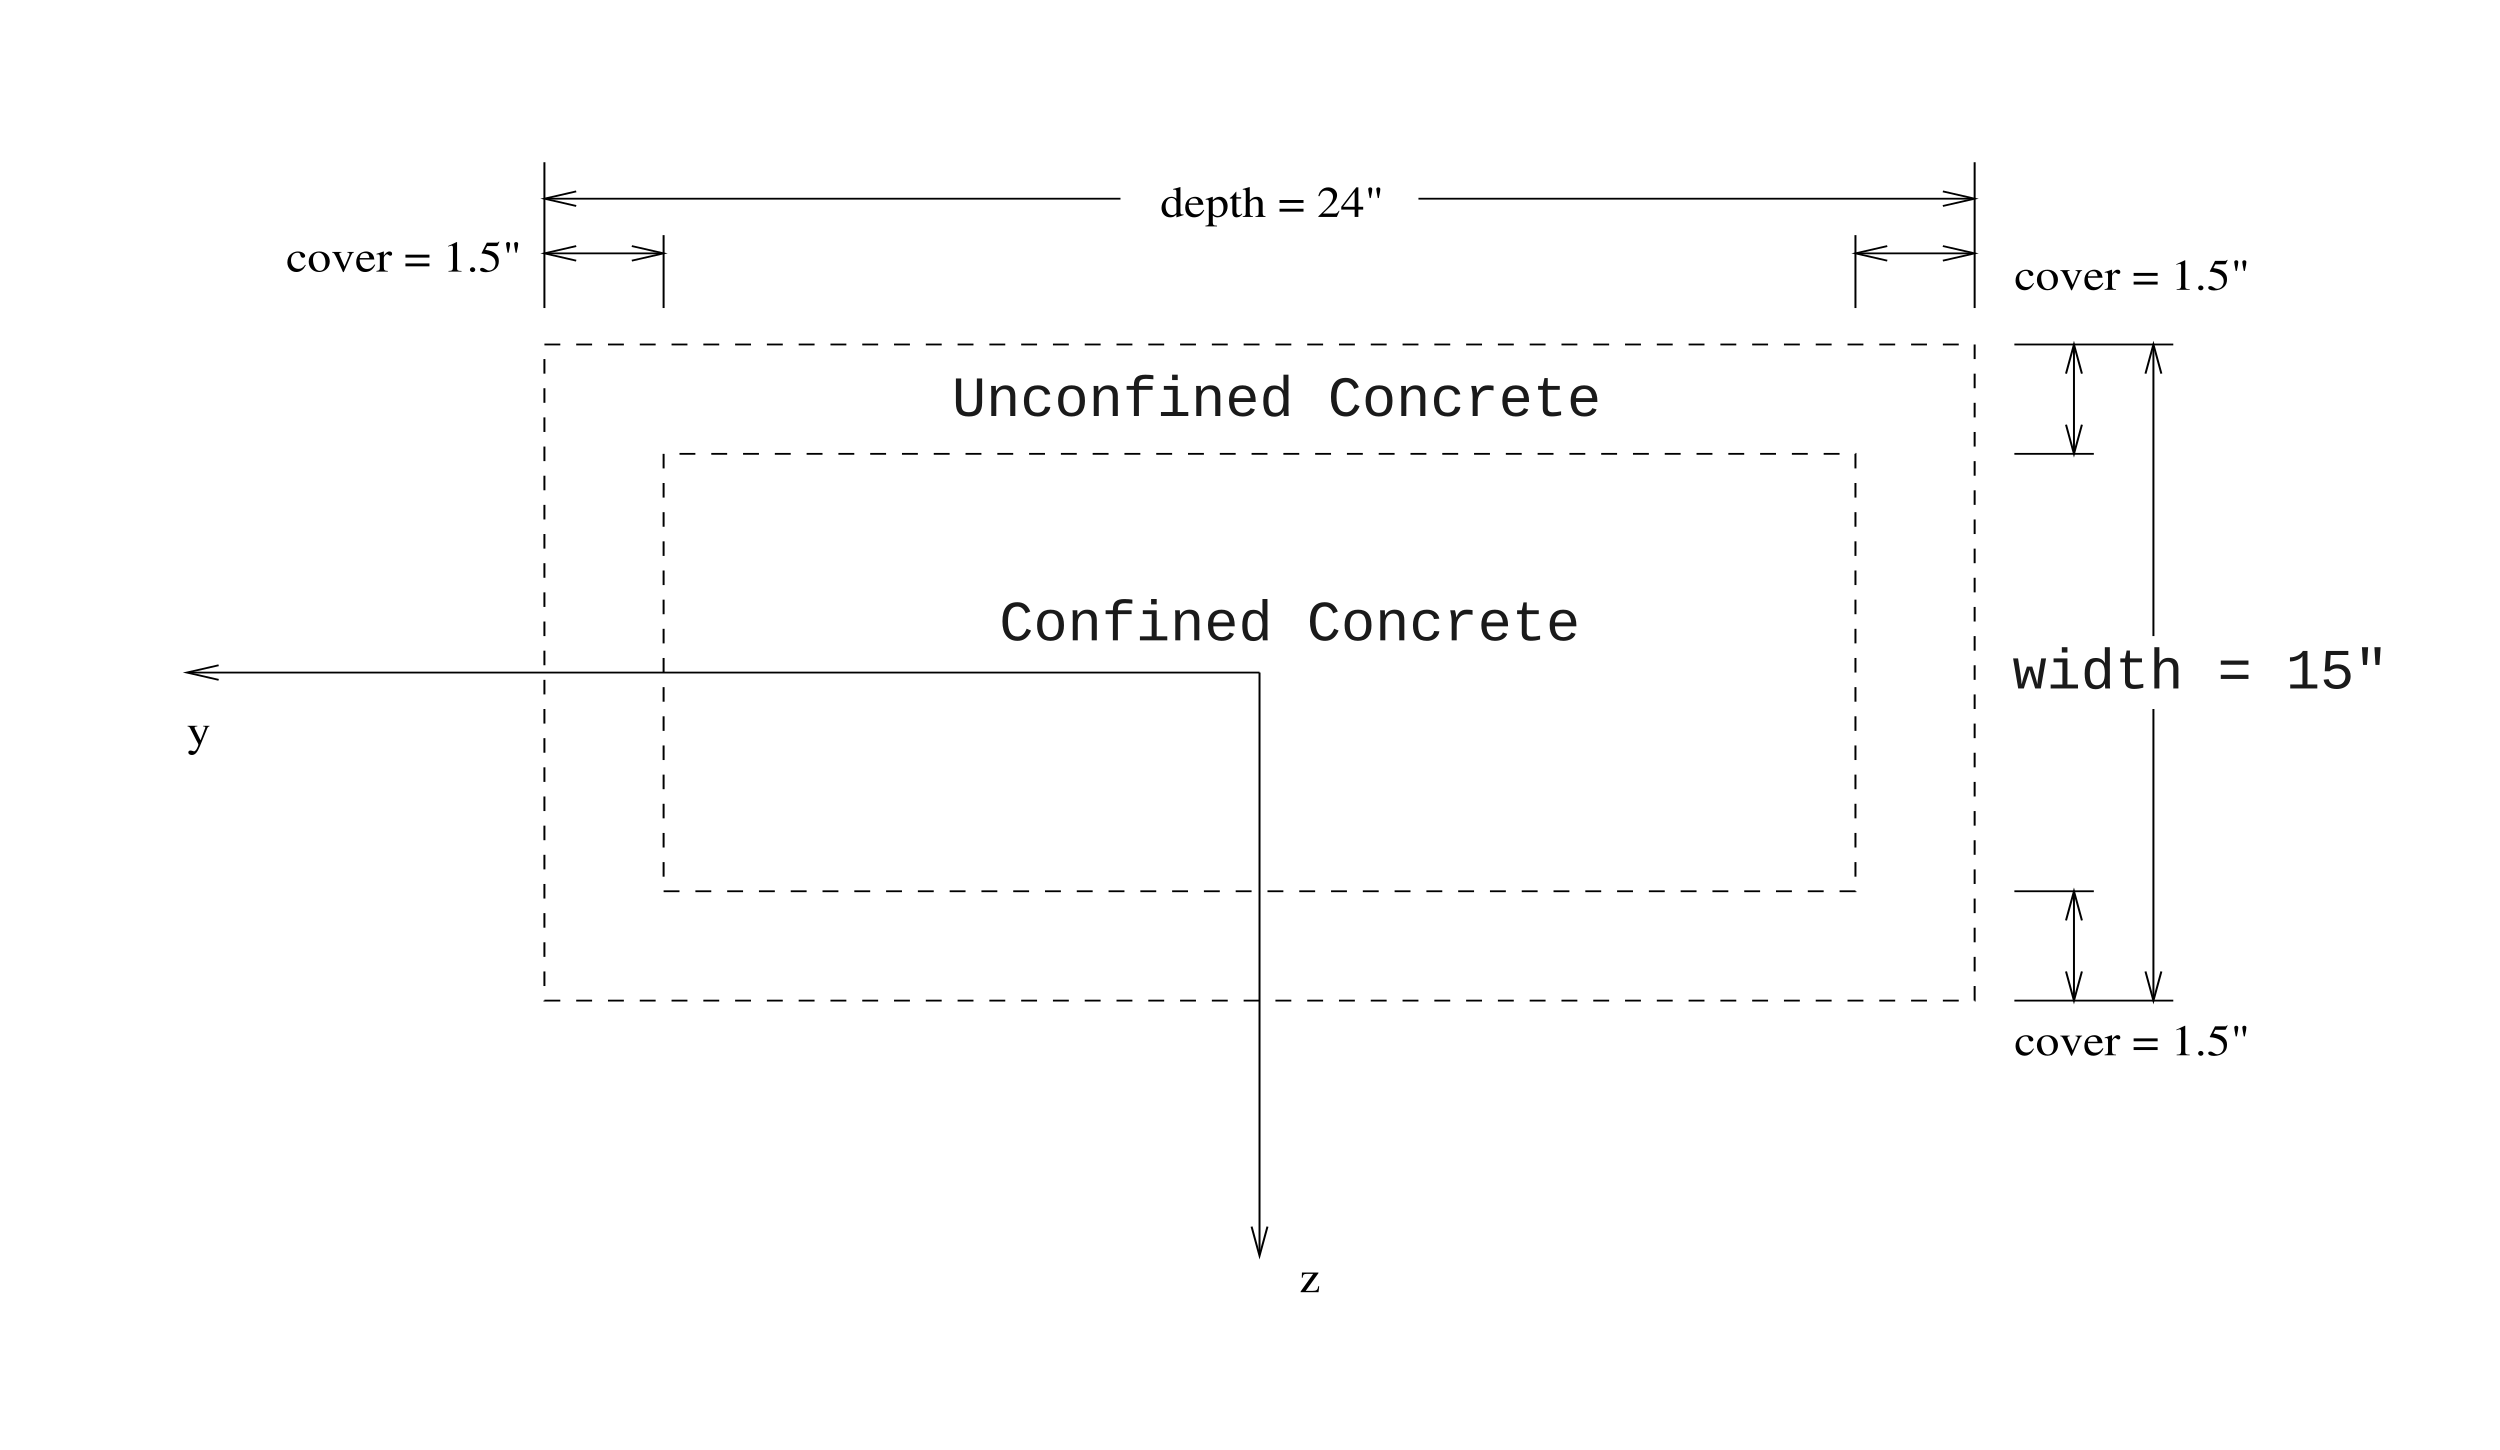
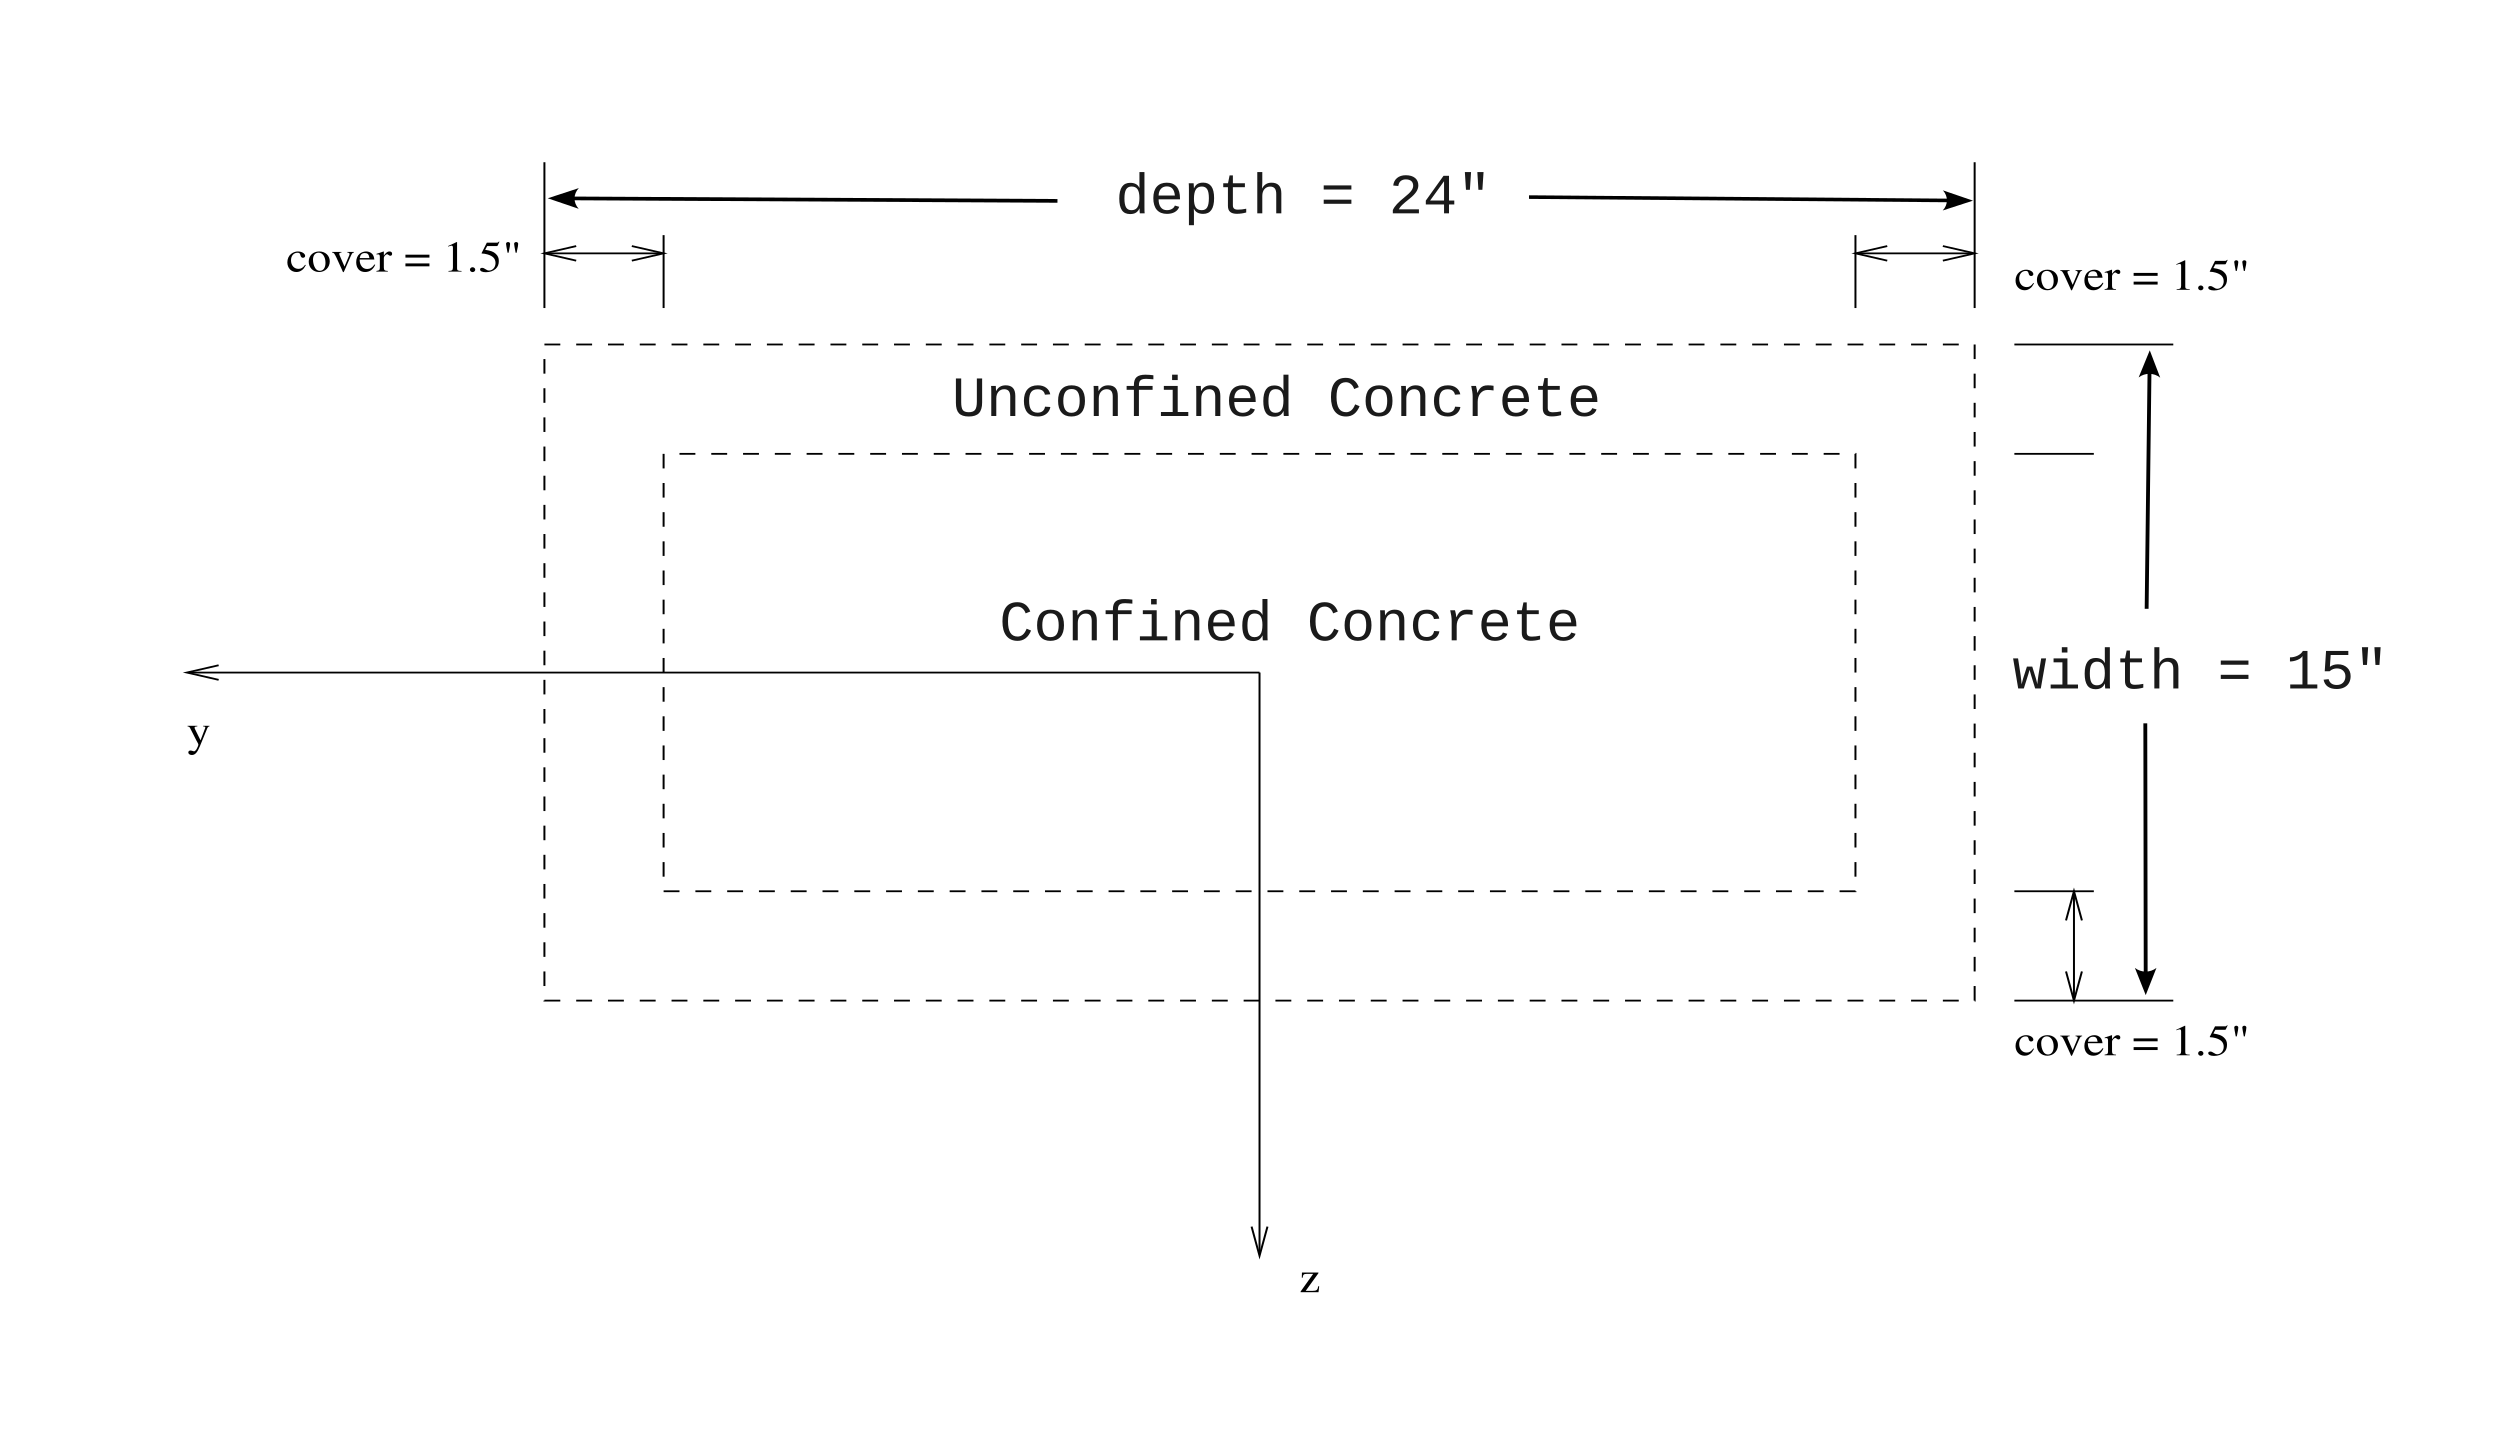
<svg xmlns="http://www.w3.org/2000/svg" xmlns:xlink="http://www.w3.org/1999/xlink" width="483pt" height="280pt" viewBox="0 0 483 280" version="1.2" id="svg461">
  <defs id="defs148">
+     <marker style="overflow:visible" id="ConcaveTriangle" refX="0" refY="0" orient="auto-start-reverse" markerWidth="1" markerHeight="1" viewBox="0 0 1 1" preserveAspectRatio="xMidYMid">
+       <path transform="scale(0.7)" d="M -2,-4 9,0 -2,4 c 2,-2.33 2,-5.66 0,-8 z" style="fill:context-stroke;fill-rule:evenodd;stroke:none" id="path7" />
+     </marker>
    <g id="g86">
      <symbol overflow="visible" id="glyph0-0">
        <path style="stroke:none;" d="" id="path2" />
      </symbol>
      <symbol overflow="visible" id="glyph0-1">
        <path style="stroke:none;" d="M 4.516 -1.453 L 4.312 -1.5 C 4.125 -0.484 3.969 -0.359 2.938 -0.328 L 1.453 -0.328 L 4.344 -4.703 L 4.344 -4.859 L 0.609 -4.859 L 0.578 -3.578 L 0.766 -3.578 C 0.859 -4.344 1 -4.516 1.672 -4.531 L 3.156 -4.531 L 0.297 -0.156 L 0.297 0 L 4.359 0 Z M 4.516 -1.453 " id="path5" />
      </symbol>
      <symbol overflow="visible" id="glyph0-2">
        <path style="stroke:none;" d="M 5.125 -4.859 L 3.672 -4.859 L 3.672 -4.703 C 4.016 -4.703 4.188 -4.594 4.188 -4.422 C 4.188 -4.391 4.172 -4.312 4.141 -4.25 L 3.094 -1.266 L 1.859 -4 C 1.797 -4.141 1.75 -4.297 1.75 -4.406 C 1.75 -4.594 1.906 -4.672 2.375 -4.703 L 2.375 -4.859 L 0.156 -4.859 L 0.156 -4.703 C 0.438 -4.672 0.609 -4.547 0.703 -4.359 L 1.938 -1.703 C 2.062 -1.422 2.078 -1.406 2.125 -1.297 C 2.422 -0.75 2.609 -0.359 2.609 -0.188 C 2.609 -0.016 2.359 0.641 2.172 0.969 C 2.016 1.234 1.781 1.453 1.625 1.453 C 1.562 1.453 1.469 1.422 1.344 1.375 C 1.156 1.297 0.953 1.25 0.781 1.25 C 0.531 1.25 0.328 1.453 0.328 1.734 C 0.328 2.078 0.656 2.359 1.125 2.359 C 1.859 2.359 2.359 1.766 2.953 0.188 L 4.609 -4.203 C 4.75 -4.562 4.875 -4.672 5.125 -4.703 Z M 5.125 -4.859 " id="path8" />
      </symbol>
      <symbol overflow="visible" id="glyph0-3">
        <path style="stroke:none;" d="M 5.297 -0.625 C 5.156 -0.609 5.094 -0.609 5.047 -0.609 C 4.672 -0.609 4.578 -0.734 4.578 -1.234 L 4.578 -7.359 L 4.531 -7.375 C 4.016 -7.203 3.656 -7.078 2.938 -6.906 L 2.938 -6.719 C 3.016 -6.734 3.078 -6.734 3.172 -6.734 C 3.578 -6.734 3.672 -6.625 3.672 -6.188 L 3.672 -4.5 C 3.266 -4.844 2.969 -4.969 2.531 -4.969 C 1.297 -4.969 0.297 -3.75 0.297 -2.219 C 0.297 -0.828 1.094 0.109 2.281 0.109 C 2.891 0.109 3.297 -0.109 3.672 -0.609 L 3.672 0.078 L 3.719 0.109 L 5.297 -0.453 Z M 3.672 -1.094 C 3.672 -1.031 3.594 -0.891 3.484 -0.781 C 3.297 -0.562 3.016 -0.453 2.703 -0.453 C 1.797 -0.453 1.219 -1.312 1.219 -2.656 C 1.219 -3.859 1.75 -4.672 2.562 -4.672 C 3.156 -4.672 3.672 -4.156 3.672 -3.578 Z M 3.672 -1.094 " id="path11" />
      </symbol>
      <symbol overflow="visible" id="glyph0-4">
        <path style="stroke:none;" d="M 4.406 -1.766 C 3.891 -0.953 3.422 -0.641 2.734 -0.641 C 2.109 -0.641 1.656 -0.953 1.344 -1.562 C 1.141 -1.969 1.062 -2.328 1.047 -2.984 L 4.375 -2.984 C 4.281 -3.688 4.172 -4 3.906 -4.344 C 3.578 -4.734 3.094 -4.969 2.531 -4.969 C 1.984 -4.969 1.484 -4.766 1.062 -4.406 C 0.562 -3.969 0.266 -3.203 0.266 -2.312 C 0.266 -0.828 1.047 0.109 2.281 0.109 C 3.312 0.109 4.125 -0.531 4.578 -1.688 Z M 1.062 -3.344 C 1.188 -4.172 1.562 -4.578 2.219 -4.578 C 2.875 -4.578 3.125 -4.281 3.266 -3.344 Z M 1.062 -3.344 " id="path14" />
      </symbol>
      <symbol overflow="visible" id="glyph0-5">
        <path style="stroke:none;" d="M 0.047 2.344 L 2.672 2.344 L 2.672 2.156 C 1.859 2.141 1.734 2.031 1.719 1.344 L 1.719 -0.359 C 2.109 0 2.359 0.109 2.812 0.109 C 4.094 0.109 5.078 -1.094 5.078 -2.672 C 5.078 -4 4.312 -4.969 3.266 -4.969 C 2.672 -4.969 2.188 -4.703 1.719 -4.109 L 1.719 -4.938 L 1.656 -4.969 C 1.062 -4.734 0.688 -4.594 0.094 -4.422 L 0.094 -4.25 C 0.188 -4.25 0.266 -4.25 0.359 -4.25 C 0.734 -4.25 0.812 -4.141 0.812 -3.641 L 0.812 1.422 C 0.812 1.984 0.688 2.094 0.047 2.156 Z M 1.719 -3.609 C 1.719 -3.938 2.328 -4.312 2.812 -4.312 C 3.609 -4.312 4.141 -3.5 4.141 -2.234 C 4.141 -1.047 3.609 -0.234 2.844 -0.234 C 2.328 -0.234 1.719 -0.625 1.719 -0.953 Z M 1.719 -3.609 " id="path17" />
      </symbol>
      <symbol overflow="visible" id="glyph0-6">
        <path style="stroke:none;" d="M 2.75 -4.859 L 1.656 -4.859 L 1.656 -6.109 C 1.656 -6.219 1.641 -6.25 1.594 -6.25 C 0.953 -5.344 0.641 -4.984 0.328 -4.797 C 0.203 -4.719 0.141 -4.656 0.141 -4.594 C 0.141 -4.562 0.156 -4.531 0.188 -4.516 L 0.75 -4.516 L 0.75 -1.266 C 0.75 -0.359 1.078 0.109 1.719 0.109 C 2.25 0.109 2.656 -0.156 3.016 -0.719 L 2.875 -0.828 C 2.641 -0.547 2.469 -0.453 2.219 -0.453 C 1.828 -0.453 1.656 -0.75 1.656 -1.422 L 1.656 -4.516 L 2.75 -4.516 Z M 2.75 -4.859 " id="path20" />
      </symbol>
      <symbol overflow="visible" id="glyph0-7">
        <path style="stroke:none;" d="M 5.266 -0.156 C 4.672 -0.266 4.625 -0.328 4.609 -1.094 L 4.609 -3.25 C 4.609 -4.391 4.172 -4.969 3.281 -4.969 C 2.641 -4.969 2.188 -4.703 1.688 -4.062 L 1.688 -7.344 L 1.641 -7.375 C 1.266 -7.25 1 -7.156 0.406 -6.984 L 0.109 -6.906 L 0.109 -6.719 C 0.156 -6.734 0.172 -6.734 0.234 -6.734 C 0.703 -6.734 0.781 -6.656 0.781 -6.188 L 0.781 -1.094 C 0.766 -0.328 0.719 -0.234 0.094 -0.156 L 0.094 0 L 2.422 0 L 2.422 -0.156 C 1.797 -0.219 1.719 -0.328 1.688 -1.094 L 1.688 -3.703 C 2.156 -4.203 2.469 -4.391 2.906 -4.391 C 3.438 -4.391 3.703 -4 3.703 -3.234 L 3.703 -1.094 C 3.688 -0.328 3.578 -0.219 2.969 -0.156 L 2.969 0 L 5.266 0 Z M 5.266 -0.156 " id="path23" />
      </symbol>
      <symbol overflow="visible" id="glyph0-8">
        <path style="stroke:none;" d="" id="path26" />
      </symbol>
      <symbol overflow="visible" id="glyph0-9">
        <path style="stroke:none;" d="M 5.766 -4.172 L 0.328 -4.172 L 0.328 -3.453 L 5.766 -3.453 Z M 5.766 -2.016 L 0.328 -2.016 L 0.328 -1.297 L 5.766 -1.297 Z M 5.766 -2.016 " id="path29" />
      </symbol>
      <symbol overflow="visible" id="glyph0-10">
        <path style="stroke:none;" d="M 5.125 -1.484 L 4.984 -1.531 C 4.594 -0.906 4.469 -0.828 3.969 -0.828 L 1.375 -0.828 L 3.203 -2.719 C 4.156 -3.719 4.578 -4.547 4.578 -5.391 C 4.578 -6.469 3.703 -7.297 2.578 -7.297 C 1.984 -7.297 1.422 -7.062 1.031 -6.625 C 0.688 -6.266 0.516 -5.922 0.328 -5.156 L 0.562 -5.094 C 1 -6.156 1.375 -6.5 2.125 -6.5 C 3.047 -6.5 3.656 -5.891 3.656 -4.984 C 3.656 -4.125 3.156 -3.125 2.25 -2.172 L 0.328 -0.125 L 0.328 0 L 4.531 0 Z M 5.125 -1.484 " id="path32" />
      </symbol>
      <symbol overflow="visible" id="glyph0-11">
        <path style="stroke:none;" d="M 5.094 -2.5 L 4 -2.5 L 4 -7.297 L 3.516 -7.297 L 0.125 -2.5 L 0.125 -1.797 L 3.156 -1.797 L 3.156 0 L 4 0 L 4 -1.797 L 5.094 -1.797 Z M 3.156 -2.5 L 0.562 -2.5 L 3.156 -6.203 Z M 3.156 -2.5 " id="path35" />
      </symbol>
      <symbol overflow="visible" id="glyph0-12">
        <path style="stroke:none;" d="M 3.234 -4.656 C 3.266 -4.844 3.281 -4.984 3.297 -5.078 C 3.484 -5.906 3.578 -6.547 3.578 -6.859 C 3.578 -7.109 3.375 -7.297 3.125 -7.297 C 2.859 -7.297 2.656 -7.109 2.656 -6.859 C 2.656 -6.672 2.812 -5.703 3 -4.656 Z M 1.406 -4.656 C 1.438 -4.844 1.453 -4.984 1.484 -5.078 C 1.656 -5.906 1.75 -6.547 1.75 -6.859 C 1.75 -7.109 1.547 -7.297 1.297 -7.297 C 1.031 -7.297 0.828 -7.109 0.828 -6.859 C 0.828 -6.672 0.984 -5.703 1.172 -4.656 Z M 1.406 -4.656 " id="path38" />
      </symbol>
      <symbol overflow="visible" id="glyph0-13">
        <path style="stroke:none;" d="M 6.172 -4.859 L 6.172 -4.703 C 6.531 -4.625 6.641 -4.547 6.641 -4.359 C 6.641 -4.203 6.578 -3.938 6.453 -3.656 L 5.484 -1.25 L 4.578 -3.672 C 4.391 -4.172 4.391 -4.172 4.391 -4.312 C 4.391 -4.547 4.516 -4.625 5.016 -4.703 L 5.016 -4.859 L 2.828 -4.859 L 2.828 -4.703 C 3.234 -4.656 3.359 -4.531 3.578 -3.953 C 3.625 -3.797 3.719 -3.531 3.797 -3.344 L 2.812 -1.203 L 1.734 -4.016 C 1.688 -4.125 1.672 -4.234 1.672 -4.344 C 1.672 -4.562 1.797 -4.656 2.172 -4.703 L 2.172 -4.859 L 0.234 -4.859 L 0.234 -4.703 C 0.469 -4.672 0.562 -4.562 0.797 -4.016 L 2.25 -0.328 C 2.391 0.016 2.469 0.156 2.531 0.156 C 2.594 0.156 2.672 0.016 2.812 -0.266 L 4.016 -2.859 L 5 -0.312 C 5.156 0.094 5.188 0.156 5.266 0.156 C 5.328 0.156 5.391 0.047 5.562 -0.375 L 7.047 -4.109 C 7.25 -4.562 7.281 -4.625 7.5 -4.703 L 7.5 -4.859 Z M 6.172 -4.859 " id="path41" />
      </symbol>
      <symbol overflow="visible" id="glyph0-14">
        <path style="stroke:none;" d="M 0.172 0 L 2.734 0 L 2.734 -0.156 C 2.016 -0.219 1.938 -0.312 1.938 -1.094 L 1.938 -4.938 L 1.891 -4.969 L 0.219 -4.375 L 0.219 -4.203 L 0.297 -4.219 C 0.438 -4.25 0.562 -4.25 0.672 -4.25 C 0.922 -4.25 1.031 -4.078 1.031 -3.609 L 1.031 -1.094 C 1 -0.297 0.906 -0.188 0.172 -0.156 Z M 1.375 -7.375 C 1.094 -7.375 0.844 -7.125 0.844 -6.828 C 0.844 -6.516 1.078 -6.266 1.375 -6.266 C 1.703 -6.266 1.938 -6.516 1.938 -6.828 C 1.938 -7.141 1.688 -7.375 1.375 -7.375 Z M 1.375 -7.375 " id="path44" />
      </symbol>
      <symbol overflow="visible" id="glyph0-15">
        <path style="stroke:none;" d="M 1.281 0 L 4.25 0 L 4.25 -0.156 C 3.422 -0.156 3.234 -0.281 3.234 -0.797 L 3.234 -7.281 L 3.141 -7.297 L 1.203 -6.312 L 1.203 -6.172 C 1.625 -6.328 1.875 -6.406 1.969 -6.406 C 2.203 -6.406 2.297 -6.234 2.297 -5.891 L 2.297 -1 C 2.281 -0.328 2.094 -0.172 1.281 -0.156 Z M 1.281 0 " id="path47" />
      </symbol>
      <symbol overflow="visible" id="glyph0-16">
        <path style="stroke:none;" d="M 1.953 -6.297 L 4.078 -6.297 C 4.25 -6.297 4.281 -6.312 4.312 -6.391 L 4.734 -7.359 L 4.625 -7.422 C 4.469 -7.219 4.375 -7.141 4.141 -7.141 L 1.875 -7.141 L 0.703 -4.594 C 0.688 -4.562 0.688 -4.562 0.688 -4.531 C 0.688 -4.469 0.734 -4.453 0.828 -4.453 C 1.172 -4.453 1.594 -4.375 2.047 -4.234 C 3.281 -3.828 3.844 -3.172 3.844 -2.094 C 3.844 -1.062 3.203 -0.25 2.344 -0.25 C 2.125 -0.25 1.953 -0.328 1.625 -0.562 C 1.281 -0.828 1.047 -0.922 0.797 -0.922 C 0.5 -0.922 0.344 -0.781 0.344 -0.516 C 0.344 -0.109 0.844 0.156 1.656 0.156 C 2.562 0.156 3.344 -0.141 3.891 -0.688 C 4.375 -1.172 4.594 -1.797 4.594 -2.609 C 4.594 -3.391 4.391 -3.891 3.859 -4.422 C 3.391 -4.906 2.781 -5.156 1.5 -5.375 Z M 1.953 -6.297 " id="path50" />
      </symbol>
      <symbol overflow="visible" id="glyph0-17">
        <path style="stroke:none;" d="M 4.297 -1.688 C 3.781 -0.922 3.391 -0.672 2.781 -0.672 C 1.781 -0.672 1.094 -1.531 1.094 -2.781 C 1.094 -3.891 1.688 -4.656 2.562 -4.656 C 2.953 -4.656 3.094 -4.547 3.203 -4.141 L 3.266 -3.891 C 3.359 -3.578 3.547 -3.406 3.797 -3.406 C 4.078 -3.406 4.297 -3.609 4.297 -3.859 C 4.297 -4.453 3.547 -4.969 2.641 -4.969 C 2.109 -4.969 1.562 -4.75 1.109 -4.359 C 0.578 -3.891 0.266 -3.156 0.266 -2.281 C 0.266 -0.891 1.125 0.109 2.328 0.109 C 2.812 0.109 3.234 -0.062 3.625 -0.406 C 3.922 -0.641 4.125 -0.953 4.453 -1.594 Z M 4.297 -1.688 " id="path53" />
      </symbol>
      <symbol overflow="visible" id="glyph0-18">
        <path style="stroke:none;" d="M 2.703 -4.969 C 1.281 -4.969 0.312 -3.938 0.312 -2.438 C 0.312 -0.969 1.312 0.109 2.672 0.109 C 4.031 0.109 5.078 -1.031 5.078 -2.531 C 5.078 -3.953 4.078 -4.969 2.703 -4.969 Z M 2.562 -4.672 C 3.469 -4.672 4.109 -3.625 4.109 -2.156 C 4.109 -0.922 3.609 -0.188 2.812 -0.188 C 2.391 -0.188 1.984 -0.453 1.766 -0.891 C 1.453 -1.453 1.281 -2.203 1.281 -2.969 C 1.281 -4 1.781 -4.672 2.562 -4.672 Z M 2.562 -4.672 " id="path56" />
      </symbol>
      <symbol overflow="visible" id="glyph0-19">
        <path style="stroke:none;" d="M 5.156 -4.859 L 3.656 -4.859 L 3.656 -4.703 C 4 -4.672 4.156 -4.562 4.156 -4.344 C 4.156 -4.25 4.141 -4.141 4.094 -4.031 L 3.016 -1.234 L 1.922 -4 C 1.859 -4.141 1.828 -4.297 1.828 -4.391 C 1.828 -4.594 1.938 -4.672 2.328 -4.703 L 2.328 -4.859 L 0.203 -4.859 L 0.203 -4.703 C 0.609 -4.672 0.688 -4.562 1.188 -3.453 L 2.484 -0.359 C 2.5 -0.297 2.531 -0.219 2.562 -0.125 C 2.609 -0.047 2.641 0.031 2.672 0.094 C 2.688 0.125 2.734 0.156 2.766 0.156 C 2.828 0.156 2.906 0.016 3.062 -0.391 L 4.453 -3.859 C 4.766 -4.594 4.828 -4.672 5.156 -4.703 Z M 5.156 -4.859 " id="path59" />
      </symbol>
      <symbol overflow="visible" id="glyph0-20">
        <path style="stroke:none;" d="M 0.047 0 L 2.641 0 L 2.641 -0.156 C 1.922 -0.188 1.75 -0.328 1.734 -0.969 L 1.734 -3.406 C 1.734 -3.75 2.188 -4.281 2.484 -4.281 C 2.547 -4.281 2.641 -4.234 2.766 -4.125 C 2.922 -3.969 3.062 -3.906 3.203 -3.906 C 3.453 -3.906 3.609 -4.094 3.609 -4.391 C 3.609 -4.75 3.391 -4.969 3.016 -4.969 C 2.562 -4.969 2.266 -4.734 1.734 -3.953 L 1.734 -4.938 L 1.672 -4.969 C 1.062 -4.734 0.688 -4.578 0.078 -4.391 L 0.078 -4.203 C 0.234 -4.25 0.328 -4.25 0.453 -4.25 C 0.719 -4.25 0.828 -4.078 0.828 -3.609 L 0.828 -0.906 C 0.797 -0.344 0.734 -0.281 0.047 -0.156 Z M 0.047 0 " id="path62" />
      </symbol>
      <symbol overflow="visible" id="glyph0-21">
        <path style="stroke:none;" d="M 1.344 -1.078 C 1.031 -1.078 0.75 -0.812 0.75 -0.469 C 0.75 -0.156 1.031 0.125 1.344 0.125 C 1.672 0.125 1.953 -0.141 1.953 -0.469 C 1.953 -0.797 1.672 -1.078 1.344 -1.078 Z M 1.344 -1.078 " id="path65" />
      </symbol>
      <symbol overflow="visible" id="glyph0-22">
        <path style="stroke:none;" d="M 7.609 -7.141 L 5.109 -7.141 L 5.109 -6.938 C 5.938 -6.891 6.094 -6.672 6.125 -5.562 L 6.125 -2.641 C 6.125 -1.906 6.062 -1.5 5.875 -1.172 C 5.578 -0.656 4.891 -0.328 4.078 -0.328 C 3.312 -0.328 2.781 -0.578 2.5 -1.094 C 2.297 -1.438 2.219 -1.828 2.219 -2.516 L 2.219 -5.969 C 2.234 -6.766 2.344 -6.859 3.203 -6.938 L 3.203 -7.141 L 0.156 -7.141 L 0.156 -6.938 C 1 -6.875 1.109 -6.766 1.125 -5.969 L 1.125 -2.609 C 1.125 -0.734 2 0.156 3.828 0.156 C 5.016 0.156 5.812 -0.234 6.234 -0.953 C 6.5 -1.422 6.594 -1.906 6.594 -2.75 L 6.594 -5.562 C 6.625 -6.688 6.734 -6.844 7.609 -6.938 Z M 7.609 -7.141 " id="path68" />
      </symbol>
      <symbol overflow="visible" id="glyph0-23">
        <path style="stroke:none;" d="M 0.188 0 L 2.484 0 L 2.484 -0.156 C 1.938 -0.188 1.766 -0.328 1.766 -0.719 L 1.766 -3.75 C 2.281 -4.25 2.531 -4.375 2.875 -4.375 C 3.406 -4.375 3.672 -4.031 3.672 -3.328 L 3.672 -1.062 C 3.656 -0.359 3.516 -0.188 2.984 -0.156 L 2.984 0 L 5.234 0 L 5.234 -0.156 C 4.703 -0.219 4.594 -0.344 4.578 -0.875 L 4.578 -3.344 C 4.578 -4.359 4.109 -4.969 3.297 -4.969 C 2.812 -4.969 2.469 -4.781 1.734 -4.094 L 1.734 -4.938 L 1.656 -4.969 C 1.094 -4.766 0.734 -4.641 0.172 -4.484 L 0.172 -4.297 C 0.25 -4.328 0.344 -4.344 0.469 -4.344 C 0.766 -4.344 0.859 -4.172 0.859 -3.656 L 0.859 -0.969 C 0.859 -0.328 0.734 -0.188 0.188 -0.156 Z M 0.188 0 " id="path71" />
      </symbol>
      <symbol overflow="visible" id="glyph0-24">
        <path style="stroke:none;" d="M 3.344 -4.859 L 2.016 -4.859 L 2.016 -6.109 C 2.016 -6.75 2.219 -7.078 2.625 -7.078 C 2.859 -7.078 3 -6.969 3.203 -6.656 C 3.375 -6.375 3.5 -6.266 3.688 -6.266 C 3.938 -6.266 4.141 -6.453 4.141 -6.703 C 4.141 -7.094 3.656 -7.375 3.016 -7.375 C 2.328 -7.375 1.766 -7.078 1.484 -6.594 C 1.203 -6.109 1.125 -5.719 1.109 -4.859 L 0.234 -4.859 L 0.234 -4.516 L 1.109 -4.516 L 1.109 -1.125 C 1.094 -0.312 0.984 -0.188 0.219 -0.156 L 0.219 0 L 3.016 0 L 3.016 -0.156 C 2.141 -0.188 2.016 -0.312 2.016 -1.125 L 2.016 -4.516 L 3.344 -4.516 Z M 3.344 -4.859 " id="path74" />
      </symbol>
      <symbol overflow="visible" id="glyph0-25">
        <path style="stroke:none;" d="M 7.109 -0.203 C 6.703 -0.234 6.484 -0.344 6.172 -0.719 L 3.953 -3.438 C 5.328 -3.719 5.906 -4.25 5.906 -5.25 C 5.906 -5.719 5.766 -6.109 5.484 -6.422 C 5.078 -6.859 4.172 -7.141 3.156 -7.141 L 0.188 -7.141 L 0.188 -6.938 C 0.984 -6.859 1.094 -6.766 1.094 -5.969 L 1.094 -1.297 C 1.094 -0.375 1 -0.266 0.188 -0.203 L 0.188 0 L 3.172 0 L 3.172 -0.203 C 2.344 -0.266 2.219 -0.391 2.203 -1.172 L 2.203 -3.297 L 2.812 -3.328 L 5.375 0 L 7.109 0 Z M 2.203 -6.359 C 2.203 -6.656 2.328 -6.75 2.75 -6.75 C 4.109 -6.75 4.734 -6.281 4.734 -5.266 C 4.734 -4.734 4.5 -4.281 4.109 -4.078 C 3.609 -3.797 3.234 -3.719 2.203 -3.703 Z M 2.203 -6.359 " id="path77" />
      </symbol>
      <symbol overflow="visible" id="glyph0-26">
        <path style="stroke:none;" d="M 5.078 -4.188 L 5.078 -4.609 L 4.25 -4.609 C 4.016 -4.609 3.859 -4.641 3.656 -4.719 L 3.406 -4.797 C 3.125 -4.906 2.828 -4.969 2.547 -4.969 C 1.547 -4.969 0.75 -4.203 0.75 -3.203 C 0.75 -2.531 1.031 -2.109 1.75 -1.766 L 1.469 -1.5 C 1.234 -1.281 1.109 -1.172 1.078 -1.125 C 0.859 -0.891 0.781 -0.766 0.781 -0.578 C 0.781 -0.344 0.906 -0.234 1.359 -0.016 C 0.578 0.547 0.297 0.906 0.297 1.312 C 0.297 1.875 1.141 2.359 2.172 2.359 C 2.984 2.359 3.828 2.078 4.391 1.625 C 4.797 1.281 4.984 0.938 4.984 0.531 C 4.984 -0.141 4.469 -0.578 3.672 -0.625 L 2.281 -0.688 C 1.688 -0.719 1.438 -0.812 1.438 -0.984 C 1.438 -1.203 1.797 -1.578 2.078 -1.656 C 2.469 -1.625 2.672 -1.609 2.703 -1.609 C 3.094 -1.609 3.531 -1.766 3.859 -2.062 C 4.219 -2.359 4.391 -2.75 4.391 -3.281 C 4.391 -3.594 4.328 -3.844 4.172 -4.188 Z M 1.594 0.016 C 1.953 0.094 2.797 0.156 3.344 0.156 C 4.312 0.156 4.672 0.297 4.672 0.688 C 4.672 1.312 3.859 1.734 2.641 1.734 C 1.672 1.734 1.062 1.422 1.062 0.953 C 1.062 0.703 1.156 0.547 1.594 0.016 Z M 1.641 -3.656 C 1.641 -4.281 1.938 -4.672 2.438 -4.672 C 2.781 -4.672 3.062 -4.484 3.234 -4.156 C 3.438 -3.781 3.547 -3.297 3.547 -2.859 C 3.547 -2.25 3.25 -1.875 2.75 -1.875 C 2.078 -1.875 1.641 -2.578 1.641 -3.609 Z M 1.641 -3.656 " id="path80" />
      </symbol>
      <symbol overflow="visible" id="glyph0-27">
        <path style="stroke:none;" d="M 6.688 -4.875 L 6.594 -7.297 L 6.375 -7.297 C 6.312 -7.078 6.125 -6.938 5.922 -6.938 C 5.812 -6.938 5.656 -6.969 5.5 -7.031 C 4.969 -7.219 4.422 -7.297 3.922 -7.297 C 3.031 -7.297 2.141 -6.969 1.469 -6.375 C 0.719 -5.703 0.297 -4.703 0.297 -3.516 C 0.297 -1.312 1.734 0.156 3.891 0.156 C 5.109 0.156 6.188 -0.344 6.828 -1.219 L 6.641 -1.422 C 5.859 -0.641 5.125 -0.328 4.234 -0.328 C 3.547 -0.328 2.953 -0.547 2.484 -0.953 C 1.891 -1.484 1.562 -2.453 1.562 -3.656 C 1.562 -5.609 2.562 -6.859 4.125 -6.859 C 4.734 -6.859 5.297 -6.641 5.734 -6.219 C 6.078 -5.875 6.234 -5.578 6.453 -4.875 Z M 6.688 -4.875 " id="path83" />
      </symbol>
    </g>
    <clipPath id="clip1">
      <path d="M 243 126 L 245 126 L 245 272 L 243 272 Z M 243 126 " id="path88" />
    </clipPath>
    <clipPath id="clip2">
      <path d="M 0 0 L 483 0 L 483 280 L 0 280 Z M 245.801 263.801 L 244 271 L 242.199 263.801 L 242.199 271.898 L 245.801 271.898 Z M 245.801 263.801 " id="path91" />
    </clipPath>
    <clipPath id="clip3">
      <path d="M 0 126 L 245 126 L 245 128 L 0 128 Z M 0 126 " id="path94" />
    </clipPath>
    <clipPath id="clip4">
      <path d="M 0 0 L 483 0 L 483 280 L 0 280 Z M 8.199 128.801 L 1 127 L 8.199 125.199 L 0.102 125.199 L 0.102 128.801 Z M 8.199 128.801 " id="path97" />
    </clipPath>
    <clipPath id="clip5">
      <path d="M 81 9 L 213 9 L 213 11 L 81 11 Z M 81 9 " id="path100" />
    </clipPath>
    <clipPath id="clip6">
      <path d="M 0 0 L 483 0 L 483 280 L 0 280 Z M 89.199 11.801 L 82 10 L 89.199 8.199 L 81.102 8.199 L 81.102 11.801 Z M 89.199 11.801 " id="path103" />
    </clipPath>
    <clipPath id="clip7">
      <path d="M 279 9 L 407 9 L 407 11 L 279 11 Z M 279 9 " id="path106" />
    </clipPath>
    <clipPath id="clip8">
      <path d="M 0 0 L 483 0 L 483 280 L 0 280 Z M 398.801 8.199 L 406 10 L 398.801 11.801 L 406.898 11.801 L 406.898 8.199 Z M 398.801 8.199 " id="path109" />
    </clipPath>
    <clipPath id="clip9">
      <path d="M 446 45 L 447 45 L 447 119 L 446 119 Z M 446 45 " id="path112" />
    </clipPath>
    <clipPath id="clip10">
      <path d="M 0 0 L 483 0 L 483 280 L 0 280 Z M 444.699 53.199 L 446.5 46 L 448.301 53.199 L 448.301 45.102 L 444.699 45.102 Z M 444.699 53.199 " id="path115" />
    </clipPath>
    <clipPath id="clip11">
      <path d="M 446 135 L 447 135 L 447 209 L 446 209 Z M 446 135 " id="path118" />
    </clipPath>
    <clipPath id="clip12">
      <path d="M 0 0 L 483 0 L 483 280 L 0 280 Z M 448.301 200.801 L 446.5 208 L 444.699 200.801 L 444.699 208.898 L 448.301 208.898 Z M 448.301 200.801 " id="path121" />
    </clipPath>
    <clipPath id="clip13">
      <path d="M 428 180 L 429 180 L 429 209 L 428 209 Z M 428 180 " id="path124" />
    </clipPath>
    <clipPath id="clip14">
      <path d="M 0 0 L 483 0 L 483 280 L 0 280 Z M 430.301 200.801 L 428.5 208 L 426.699 200.801 L 426.699 208.898 L 430.301 208.898 Z M 426.699 188.199 L 428.5 181 L 430.301 188.199 L 430.301 180.102 L 426.699 180.102 Z M 426.699 188.199 " id="path127" />
    </clipPath>
    <clipPath id="clip15">
      <path d="M 428 45 L 429 45 L 429 74 L 428 74 Z M 428 45 " id="path130" />
    </clipPath>
    <clipPath id="clip16">
      <path d="M 0 0 L 483 0 L 483 280 L 0 280 Z M 430.301 65.801 L 428.5 73 L 426.699 65.801 L 426.699 73.898 L 430.301 73.898 Z M 426.699 53.199 L 428.5 46 L 430.301 53.199 L 430.301 45.102 L 426.699 45.102 Z M 426.699 53.199 " id="path133" />
    </clipPath>
    <clipPath id="clip17">
      <path d="M 378 23 L 407 23 L 407 24 L 378 24 Z M 378 23 " id="path136" />
    </clipPath>
    <clipPath id="clip18">
      <path d="M 0 0 L 483 0 L 483 280 L 0 280 Z M 398.801 21.699 L 406 23.5 L 398.801 25.301 L 406.898 25.301 L 406.898 21.699 Z M 386.199 25.301 L 379 23.5 L 386.199 21.699 L 378.102 21.699 L 378.102 25.301 Z M 386.199 25.301 " id="path139" />
    </clipPath>
    <clipPath id="clip19">
      <path d="M 81 23 L 110 23 L 110 24 L 81 24 Z M 81 23 " id="path142" />
    </clipPath>
    <clipPath id="clip20">
      <path d="M 0 0 L 483 0 L 483 280 L 0 280 Z M 101.801 21.699 L 109 23.5 L 101.801 25.301 L 109.898 25.301 L 109.898 21.699 Z M 89.199 25.301 L 82 23.5 L 89.199 21.699 L 81.102 21.699 L 81.102 25.301 Z M 89.199 25.301 " id="path145" />
    </clipPath>
+     <marker style="overflow:visible" id="ConcaveTriangle-8" refX="0" refY="0" orient="auto-start-reverse" markerWidth="1" markerHeight="1" viewBox="0 0 1 1" preserveAspectRatio="xMidYMid">
+       <path transform="scale(0.7)" d="M -2,-4 9,0 -2,4 c 2,-2.33 2,-5.66 0,-8 z" style="fill:context-stroke;fill-rule:evenodd;stroke:none" id="path7-3" />
+     </marker>
+     <marker style="overflow:visible" id="ConcaveTriangle-6" refX="0" refY="0" orient="auto-start-reverse" markerWidth="1" markerHeight="1" viewBox="0 0 1 1" preserveAspectRatio="xMidYMid">
+       <path transform="scale(0.7)" d="M -2,-4 9,0 -2,4 c 2,-2.33 2,-5.66 0,-8 z" style="fill:context-stroke;fill-rule:evenodd;stroke:none" id="path7-4" />
+     </marker>
+     <marker style="overflow:visible" id="ConcaveTriangle-6-3" refX="0" refY="0" orient="auto-start-reverse" markerWidth="1" markerHeight="1" viewBox="0 0 1 1" preserveAspectRatio="xMidYMid">
+       <path transform="scale(0.7)" d="M -2,-4 9,0 -2,4 c 2,-2.33 2,-5.66 0,-8 z" style="fill:context-stroke;fill-rule:evenodd;stroke:none" id="path7-4-8" />
+     </marker>
  </defs>
  <g id="surface1" transform="matrix(0.8528394,0,0,0.7824844,35.24823,30.56094)">
    <g clip-path="url(#clip1)" clip-rule="nonzero" id="g154">
      <g clip-path="url(#clip2)" clip-rule="nonzero" id="g152">
        <path style="fill:none;stroke:#000000;stroke-width:4.5;stroke-linecap:butt;stroke-linejoin:miter;stroke-miterlimit:10;stroke-opacity:1" d="M 2440,1530 V 90" transform="matrix(0.1,0,0,-0.1,0,280)" id="path150" />
      </g>
    </g>
    <path style="fill:none;stroke:#000000;stroke-width:4.5;stroke-linecap:butt;stroke-linejoin:miter;stroke-miterlimit:10;stroke-opacity:1" d="M 2458.008,161.992 2440,90 l -18.008,71.992" transform="matrix(0.1,0,0,-0.1,0,280)" id="path156" />
    <g clip-path="url(#clip3)" clip-rule="nonzero" id="g162">
      <g clip-path="url(#clip4)" clip-rule="nonzero" id="g160">
        <path style="fill:none;stroke:#000000;stroke-width:4.5;stroke-linecap:butt;stroke-linejoin:miter;stroke-miterlimit:10;stroke-opacity:1" d="M 2440,1530 H 10" transform="matrix(0.1,0,0,-0.1,0,280)" id="path158" />
      </g>
    </g>
    <path style="fill:none;stroke:#000000;stroke-width:4.5;stroke-linecap:butt;stroke-linejoin:miter;stroke-miterlimit:10;stroke-opacity:1" d="M 81.992,1511.992 10,1530 l 71.992,18.008" transform="matrix(0.1,0,0,-0.1,0,280)" id="path164" />
    <path style="fill:none;stroke:#000000;stroke-width:4.5;stroke-linecap:butt;stroke-linejoin:miter;stroke-miterlimit:10;stroke-opacity:1" d="M 820,2790 V 2430" transform="matrix(0.1,0,0,-0.1,0,280)" id="path166" />
    <path style="fill:none;stroke:#000000;stroke-width:4.5;stroke-linecap:butt;stroke-linejoin:miter;stroke-miterlimit:10;stroke-opacity:1" d="M 4060,2790 V 2430" transform="matrix(0.1,0,0,-0.1,0,280)" id="path168" />
    <path style="fill:none;stroke:#000000;stroke-width:4.5;stroke-linecap:butt;stroke-linejoin:miter;stroke-miterlimit:10;stroke-opacity:1" d="m 4150,2340 h 360" transform="matrix(0.1,0,0,-0.1,0,280)" id="path170" />
    <path style="fill:none;stroke:#000000;stroke-width:4.5;stroke-linecap:butt;stroke-linejoin:miter;stroke-miterlimit:10;stroke-opacity:1" d="m 4150,720 h 360" transform="matrix(0.1,0,0,-0.1,0,280)" id="path172" />
    <path style="fill:none;stroke:#000000;stroke-width:4.5;stroke-linecap:butt;stroke-linejoin:miter;stroke-miterlimit:10;stroke-dasharray:36;stroke-opacity:1" d="M 820,720 H 4060 V 2340 H 820 Z m 0,0" id="path174" transform="matrix(0.1,0,0,-0.1,0,280)" />
    <path style="fill:none;stroke:#000000;stroke-width:4.5;stroke-linecap:butt;stroke-linejoin:miter;stroke-miterlimit:10;stroke-opacity:1" d="m 1090,2430 v 180" transform="matrix(0.1,0,0,-0.1,0,280)" id="path176" />
    <path style="fill:none;stroke:#000000;stroke-width:4.5;stroke-linecap:butt;stroke-linejoin:miter;stroke-miterlimit:10;stroke-opacity:1" d="m 3790,2430 v 180" transform="matrix(0.1,0,0,-0.1,0,280)" id="path178" />
    <path style="fill:none;stroke:#000000;stroke-width:4.5;stroke-linecap:butt;stroke-linejoin:miter;stroke-miterlimit:10;stroke-opacity:1" d="m 4150,2070 h 180" transform="matrix(0.1,0,0,-0.1,0,280)" id="path180" />
    <path style="fill:none;stroke:#000000;stroke-width:4.5;stroke-linecap:butt;stroke-linejoin:miter;stroke-miterlimit:10;stroke-opacity:1" d="m 4150,990 h 180" transform="matrix(0.1,0,0,-0.1,0,280)" id="path182" />
-     <g clip-path="url(#clip5)" clip-rule="nonzero" id="g188">
-       <g clip-path="url(#clip6)" clip-rule="nonzero" id="g186">
-         <path style="fill:none;stroke:#000000;stroke-width:4.5;stroke-linecap:butt;stroke-linejoin:miter;stroke-miterlimit:10;stroke-opacity:1" d="M 2125,2700 H 820" transform="matrix(0.1,0,0,-0.1,0,280)" id="path184" />
-       </g>
-     </g>
-     <path style="fill:none;stroke:#000000;stroke-width:4.5;stroke-linecap:butt;stroke-linejoin:miter;stroke-miterlimit:10;stroke-opacity:1" d="M 891.992,2681.992 820,2700 l 71.992,18.008" transform="matrix(0.1,0,0,-0.1,0,280)" id="path190" />
-     <g clip-path="url(#clip7)" clip-rule="nonzero" id="g196">
-       <g clip-path="url(#clip8)" clip-rule="nonzero" id="g194">
-         <path style="fill:none;stroke:#000000;stroke-width:4.5;stroke-linecap:butt;stroke-linejoin:miter;stroke-miterlimit:10;stroke-opacity:1" d="M 2800,2700 H 4060" transform="matrix(0.1,0,0,-0.1,0,280)" id="path192" />
-       </g>
-     </g>
-     <path style="fill:none;stroke:#000000;stroke-width:4.5;stroke-linecap:butt;stroke-linejoin:miter;stroke-miterlimit:10;stroke-opacity:1" d="M 3988.008,2718.008 4060,2700 l -71.992,-18.008" transform="matrix(0.1,0,0,-0.1,0,280)" id="path198" />
-     <g clip-path="url(#clip9)" clip-rule="nonzero" id="g204">
-       <g clip-path="url(#clip10)" clip-rule="nonzero" id="g202">
-         <path style="fill:none;stroke:#000000;stroke-width:4.5;stroke-linecap:butt;stroke-linejoin:miter;stroke-miterlimit:10;stroke-opacity:1" d="m 4465,1620 v 720" transform="matrix(0.1,0,0,-0.1,0,280)" id="path200" />
-       </g>
-     </g>
-     <path style="fill:none;stroke:#000000;stroke-width:4.5;stroke-linecap:butt;stroke-linejoin:miter;stroke-miterlimit:10;stroke-opacity:1" d="M 4446.992,2268.008 4465,2340 l 18.008,-71.992" transform="matrix(0.1,0,0,-0.1,0,280)" id="path206" />
-     <g clip-path="url(#clip11)" clip-rule="nonzero" id="g212">
-       <g clip-path="url(#clip12)" clip-rule="nonzero" id="g210">
-         <path style="fill:none;stroke:#000000;stroke-width:4.5;stroke-linecap:butt;stroke-linejoin:miter;stroke-miterlimit:10;stroke-opacity:1" d="M 4465,1440 V 720" transform="matrix(0.1,0,0,-0.1,0,280)" id="path208" />
-       </g>
-     </g>
-     <path style="fill:none;stroke:#000000;stroke-width:4.5;stroke-linecap:butt;stroke-linejoin:miter;stroke-miterlimit:10;stroke-opacity:1" d="M 4483.008,791.992 4465,720 l -18.008,71.992" transform="matrix(0.1,0,0,-0.1,0,280)" id="path214" />
    <g clip-path="url(#clip13)" clip-rule="nonzero" id="g220">
      <g clip-path="url(#clip14)" clip-rule="nonzero" id="g218">
        <path style="fill:none;stroke:#000000;stroke-width:4.5;stroke-linecap:butt;stroke-linejoin:miter;stroke-miterlimit:10;stroke-opacity:1" d="M 4285,990 V 720" transform="matrix(0.1,0,0,-0.1,0,280)" id="path216" />
      </g>
    </g>
    <path style="fill:none;stroke:#000000;stroke-width:4.5;stroke-linecap:butt;stroke-linejoin:miter;stroke-miterlimit:10;stroke-opacity:1" d="M 4266.992,918.008 4285,990 l 18.008,-71.992" transform="matrix(0.1,0,0,-0.1,0,280)" id="path222" />
    <path style="fill:none;stroke:#000000;stroke-width:4.5;stroke-linecap:butt;stroke-linejoin:miter;stroke-miterlimit:10;stroke-opacity:1" d="M 4303.008,791.992 4285,720 l -18.008,71.992" transform="matrix(0.1,0,0,-0.1,0,280)" id="path224" />
-     <g clip-path="url(#clip15)" clip-rule="nonzero" id="g230">
-       <g clip-path="url(#clip16)" clip-rule="nonzero" id="g228">
-         <path style="fill:none;stroke:#000000;stroke-width:4.5;stroke-linecap:butt;stroke-linejoin:miter;stroke-miterlimit:10;stroke-opacity:1" d="M 4285,2340 V 2070" transform="matrix(0.1,0,0,-0.1,0,280)" id="path226" />
-       </g>
-     </g>
-     <path style="fill:none;stroke:#000000;stroke-width:4.5;stroke-linecap:butt;stroke-linejoin:miter;stroke-miterlimit:10;stroke-opacity:1" d="M 4266.992,2268.008 4285,2340 l 18.008,-71.992" transform="matrix(0.1,0,0,-0.1,0,280)" id="path232" />
-     <path style="fill:none;stroke:#000000;stroke-width:4.5;stroke-linecap:butt;stroke-linejoin:miter;stroke-miterlimit:10;stroke-opacity:1" d="M 4303.008,2141.992 4285,2070 l -18.008,71.992" transform="matrix(0.1,0,0,-0.1,0,280)" id="path234" />
    <g clip-path="url(#clip17)" clip-rule="nonzero" id="g240">
      <g clip-path="url(#clip18)" clip-rule="nonzero" id="g238">
        <path style="fill:none;stroke:#000000;stroke-width:4.5;stroke-linecap:butt;stroke-linejoin:miter;stroke-miterlimit:10;stroke-opacity:1" d="m 3790,2565 h 270" transform="matrix(0.1,0,0,-0.1,0,280)" id="path236" />
      </g>
    </g>
    <path style="fill:none;stroke:#000000;stroke-width:4.5;stroke-linecap:butt;stroke-linejoin:miter;stroke-miterlimit:10;stroke-opacity:1" d="M 3861.992,2546.992 3790,2565 l 71.992,18.008" transform="matrix(0.1,0,0,-0.1,0,280)" id="path242" />
    <path style="fill:none;stroke:#000000;stroke-width:4.5;stroke-linecap:butt;stroke-linejoin:miter;stroke-miterlimit:10;stroke-opacity:1" d="M 3988.008,2583.008 4060,2565 l -71.992,-18.008" transform="matrix(0.1,0,0,-0.1,0,280)" id="path244" />
    <g clip-path="url(#clip19)" clip-rule="nonzero" id="g250">
      <g clip-path="url(#clip20)" clip-rule="nonzero" id="g248">
        <path style="fill:none;stroke:#000000;stroke-width:4.5;stroke-linecap:butt;stroke-linejoin:miter;stroke-miterlimit:10;stroke-opacity:1" d="m 820,2565 h 270" transform="matrix(0.1,0,0,-0.1,0,280)" id="path246" />
      </g>
    </g>
    <path style="fill:none;stroke:#000000;stroke-width:4.5;stroke-linecap:butt;stroke-linejoin:miter;stroke-miterlimit:10;stroke-opacity:1" d="M 891.992,2546.992 820,2565 l 71.992,18.008" transform="matrix(0.1,0,0,-0.1,0,280)" id="path252" />
    <path style="fill:none;stroke:#000000;stroke-width:4.5;stroke-linecap:butt;stroke-linejoin:miter;stroke-miterlimit:10;stroke-opacity:1" d="M 1018.008,2583.008 1090,2565 l -71.992,-18.008" transform="matrix(0.1,0,0,-0.1,0,280)" id="path254" />
    <path style="fill:none;stroke:#000000;stroke-width:4.5;stroke-linecap:butt;stroke-linejoin:miter;stroke-miterlimit:10;stroke-dasharray:36;stroke-opacity:1" d="M 1090,990 H 3790 V 2070 H 1090 Z m 0,0" transform="matrix(0.1,0,0,-0.1,0,280)" id="path256" />
    <g style="fill:#000000;fill-opacity:1" id="g260">
      <use xlink:href="#glyph0-1" x="253" y="280" id="use258" />
    </g>
    <g style="fill:#000000;fill-opacity:1" id="g264">
      <use xlink:href="#glyph0-2" x="1" y="145" id="use262" />
    </g>
-     <g style="fill:#000000;fill-opacity:1" id="g288">
-       <use xlink:href="#glyph0-3" x="221.5" y="14.5" id="use266" />
-       <use xlink:href="#glyph0-4" x="226.9" y="14.5" id="use268" />
-       <use xlink:href="#glyph0-5" x="231.695" y="14.5" id="use270" />
-       <use xlink:href="#glyph0-6" x="237.095" y="14.5" id="use272" />
-       <use xlink:href="#glyph0-7" x="240.098" y="14.5" id="use274" />
-       <use xlink:href="#glyph0-8" x="245.498" y="14.5" id="use276" />
-       <use xlink:href="#glyph0-9" x="248.198" y="14.5" id="use278" />
-       <use xlink:href="#glyph0-8" x="254.289" y="14.5" id="use280" />
-       <use xlink:href="#glyph0-10" x="256.989" y="14.5" id="use282" />
-       <use xlink:href="#glyph0-11" x="262.389" y="14.5" id="use284" />
-       <use xlink:href="#glyph0-12" x="267.789" y="14.5" id="use286" />
-     </g>
    <g style="fill:#000000;fill-opacity:1" id="g312">
      <use xlink:href="#glyph0-8" x="453.102" y="131.5" id="use300" />
      <use xlink:href="#glyph0-8" x="461.894" y="131.5" id="use304" />
      <text xml:space="preserve" style="font-size:13.466px;font-family:'Courier New';-inkscape-font-specification:'Courier New';text-align:start;writing-mode:lr-tb;direction:ltr;text-anchor:start;fill:#ff0000;stroke-width:0.918" x="432.816" y="125.419" id="text1" transform="scale(0.9578648,1.043989)">
        <tspan id="tspan1" style="font-size:13.466px;fill:#1a1a1a;stroke-width:0.918" x="432.816" y="125.419">width = 15"</tspan>
+       </text>
+     </g>
+     <g style="fill:#000000;fill-opacity:1" id="g312-7" transform="translate(-196.1853,-117.3145)">
+       <use xlink:href="#glyph0-8" x="453.102" y="131.5" id="use300-1" />
+       <use xlink:href="#glyph0-8" x="461.894" y="131.5" id="use304-5" />
+       <text xml:space="preserve" style="font-size:13.466px;font-family:'Courier New';-inkscape-font-specification:'Courier New';text-align:start;writing-mode:lr-tb;direction:ltr;text-anchor:start;fill:#ff0000;stroke-width:0.918" x="425.471" y="125.419" id="text1-2" transform="scale(0.9578648,1.043989)">
+         <tspan id="tspan1-1" style="font-size:13.466px;fill:#1a1a1a;stroke-width:0.918" x="425.471" y="125.419">depth = 24"</tspan>
      </text>
    </g>
    <g style="fill:#000000;fill-opacity:1" id="g338">
      <use xlink:href="#glyph0-17" x="23.5" y="28" id="use314" />
      <use xlink:href="#glyph0-18" x="28.295" y="28" id="use316" />
      <use xlink:href="#glyph0-19" x="33.695" y="28" id="use318" />
      <use xlink:href="#glyph0-4" x="39.095" y="28" id="use320" />
      <use xlink:href="#glyph0-20" x="43.89" y="28" id="use322" />
      <use xlink:href="#glyph0-8" x="47.487" y="28" id="use324" />
      <use xlink:href="#glyph0-9" x="50.187" y="28" id="use326" />
      <use xlink:href="#glyph0-8" x="56.278" y="28" id="use328" />
      <use xlink:href="#glyph0-15" x="58.978" y="28" id="use330" />
      <use xlink:href="#glyph0-21" x="64.378" y="28" id="use332" />
      <use xlink:href="#glyph0-16" x="67.078" y="28" id="use334" />
      <use xlink:href="#glyph0-12" x="72.478" y="28" id="use336" />
    </g>
    <g style="fill:#000000;fill-opacity:1" id="g364">
      <use xlink:href="#glyph0-17" x="415" y="32.5" id="use340" />
      <use xlink:href="#glyph0-18" x="419.795" y="32.5" id="use342" />
      <use xlink:href="#glyph0-19" x="425.195" y="32.5" id="use344" />
      <use xlink:href="#glyph0-4" x="430.595" y="32.5" id="use346" />
      <use xlink:href="#glyph0-20" x="435.39" y="32.5" id="use348" />
      <use xlink:href="#glyph0-8" x="438.987" y="32.5" id="use350" />
      <use xlink:href="#glyph0-9" x="441.687" y="32.5" id="use352" />
      <use xlink:href="#glyph0-8" x="447.778" y="32.5" id="use354" />
      <use xlink:href="#glyph0-15" x="450.478" y="32.5" id="use356" />
      <use xlink:href="#glyph0-21" x="455.878" y="32.5" id="use358" />
      <use xlink:href="#glyph0-16" x="458.578" y="32.5" id="use360" />
      <use xlink:href="#glyph0-12" x="463.978" y="32.5" id="use362" />
    </g>
    <g style="fill:#000000;fill-opacity:1" id="g390">
      <use xlink:href="#glyph0-17" x="415" y="221.5" id="use366" />
      <use xlink:href="#glyph0-18" x="419.795" y="221.5" id="use368" />
      <use xlink:href="#glyph0-19" x="425.195" y="221.5" id="use370" />
      <use xlink:href="#glyph0-4" x="430.595" y="221.5" id="use372" />
      <use xlink:href="#glyph0-20" x="435.39" y="221.5" id="use374" />
      <use xlink:href="#glyph0-8" x="438.987" y="221.5" id="use376" />
      <use xlink:href="#glyph0-9" x="441.687" y="221.5" id="use378" />
      <use xlink:href="#glyph0-8" x="447.778" y="221.5" id="use380" />
      <use xlink:href="#glyph0-15" x="450.478" y="221.5" id="use382" />
      <use xlink:href="#glyph0-21" x="455.878" y="221.5" id="use384" />
      <use xlink:href="#glyph0-16" x="458.578" y="221.5" id="use386" />
      <use xlink:href="#glyph0-12" x="463.978" y="221.5" id="use388" />
    </g>
    <text xml:space="preserve" style="font-size:13.466px;font-family:'Courier New';-inkscape-font-specification:'Courier New';text-align:start;writing-mode:lr-tb;direction:ltr;text-anchor:start;fill:#1a1a1a;stroke-width:0.918" x="181.99" y="60.969" id="text2" transform="scale(0.9578648,1.043989)">
      <tspan id="tspan2" style="stroke-width:0.918" x="181.99" y="60.969">Unconfined Concrete</tspan>
    </text>
    <text xml:space="preserve" style="font-size:13.466px;font-family:'Courier New';-inkscape-font-specification:'Courier New';text-align:start;writing-mode:lr-tb;direction:ltr;text-anchor:start;fill:#1a1a1a;stroke-width:0.918" x="193.184" y="114.027" id="text2-8" transform="scale(0.9578648,1.043989)">
      <tspan id="tspan2-3" style="stroke-width:0.918" x="193.184" y="114.027">Confined Concrete</tspan>
    </text>
+     <path style="fill:#1a1a1a;stroke-width:0.918" d="M 443.737,46.533 V 113.03" id="path3" />
+     <path style="fill:#1a1a1a;stroke-width:0.918" d="M 444.341,105.788 V 51.801" id="path4" />
+     <path style="fill:#1a1a1a;stroke-width:0.918" d="m 492.667,-19.963 6.645,67.813" id="path6" />
+     <path style="fill:#000000;stroke:#000000;stroke-width:0.888;stroke-opacity:1;marker-end:url(#ConcaveTriangle)" d="m 305.048,9.607 94.982,0.83" id="path9" />
+     <path style="fill:#000000;stroke:#000000;stroke-width:0.873;stroke-opacity:1;marker-end:url(#ConcaveTriangle-6)" d="m 444.963,111.259 0.646,-58.318" id="path9-4" />
+     <path style="fill:#000000;stroke:#000000;stroke-width:0.873;stroke-opacity:1;marker-end:url(#ConcaveTriangle-6-3)" d="m 444.662,139.534 0.086,61.608" id="path9-4-0" />
+     <path style="fill:#000000;stroke:#000000;stroke-width:0.913;stroke-opacity:1;marker-end:url(#ConcaveTriangle-8)" d="M 198.223,10.546 88.502,9.933" id="path9-6" />
  </g>
</svg>
